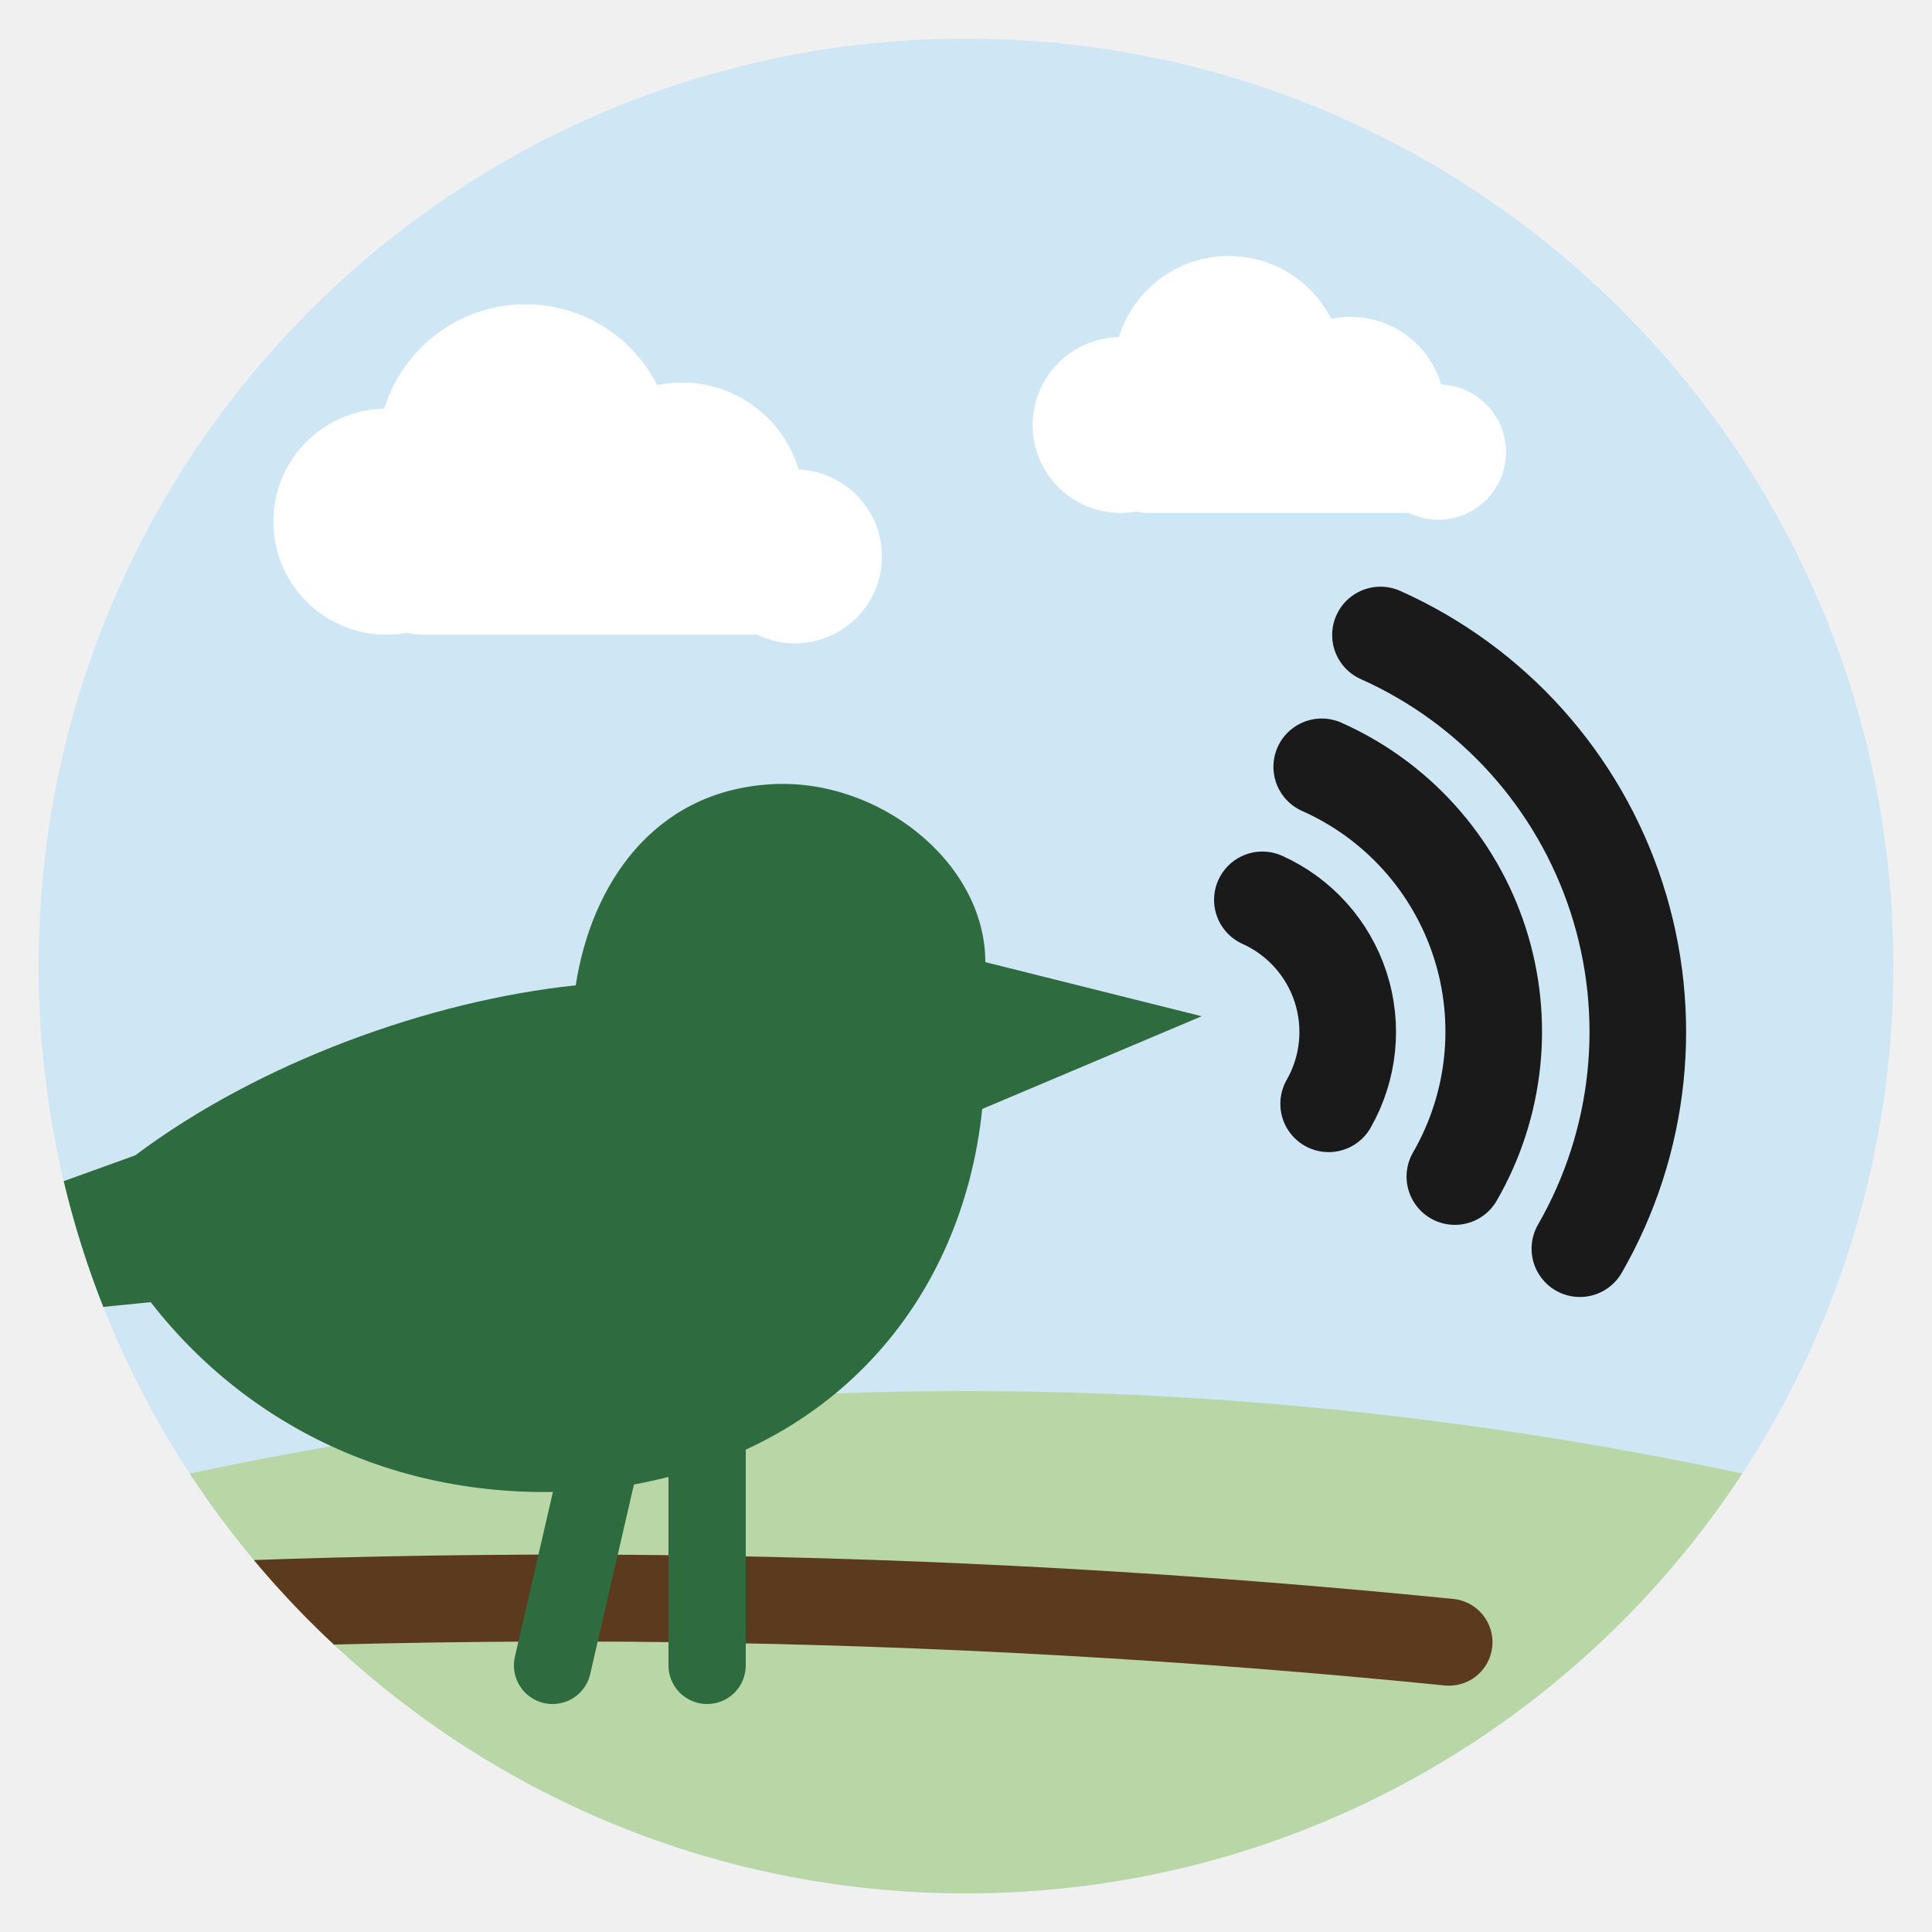
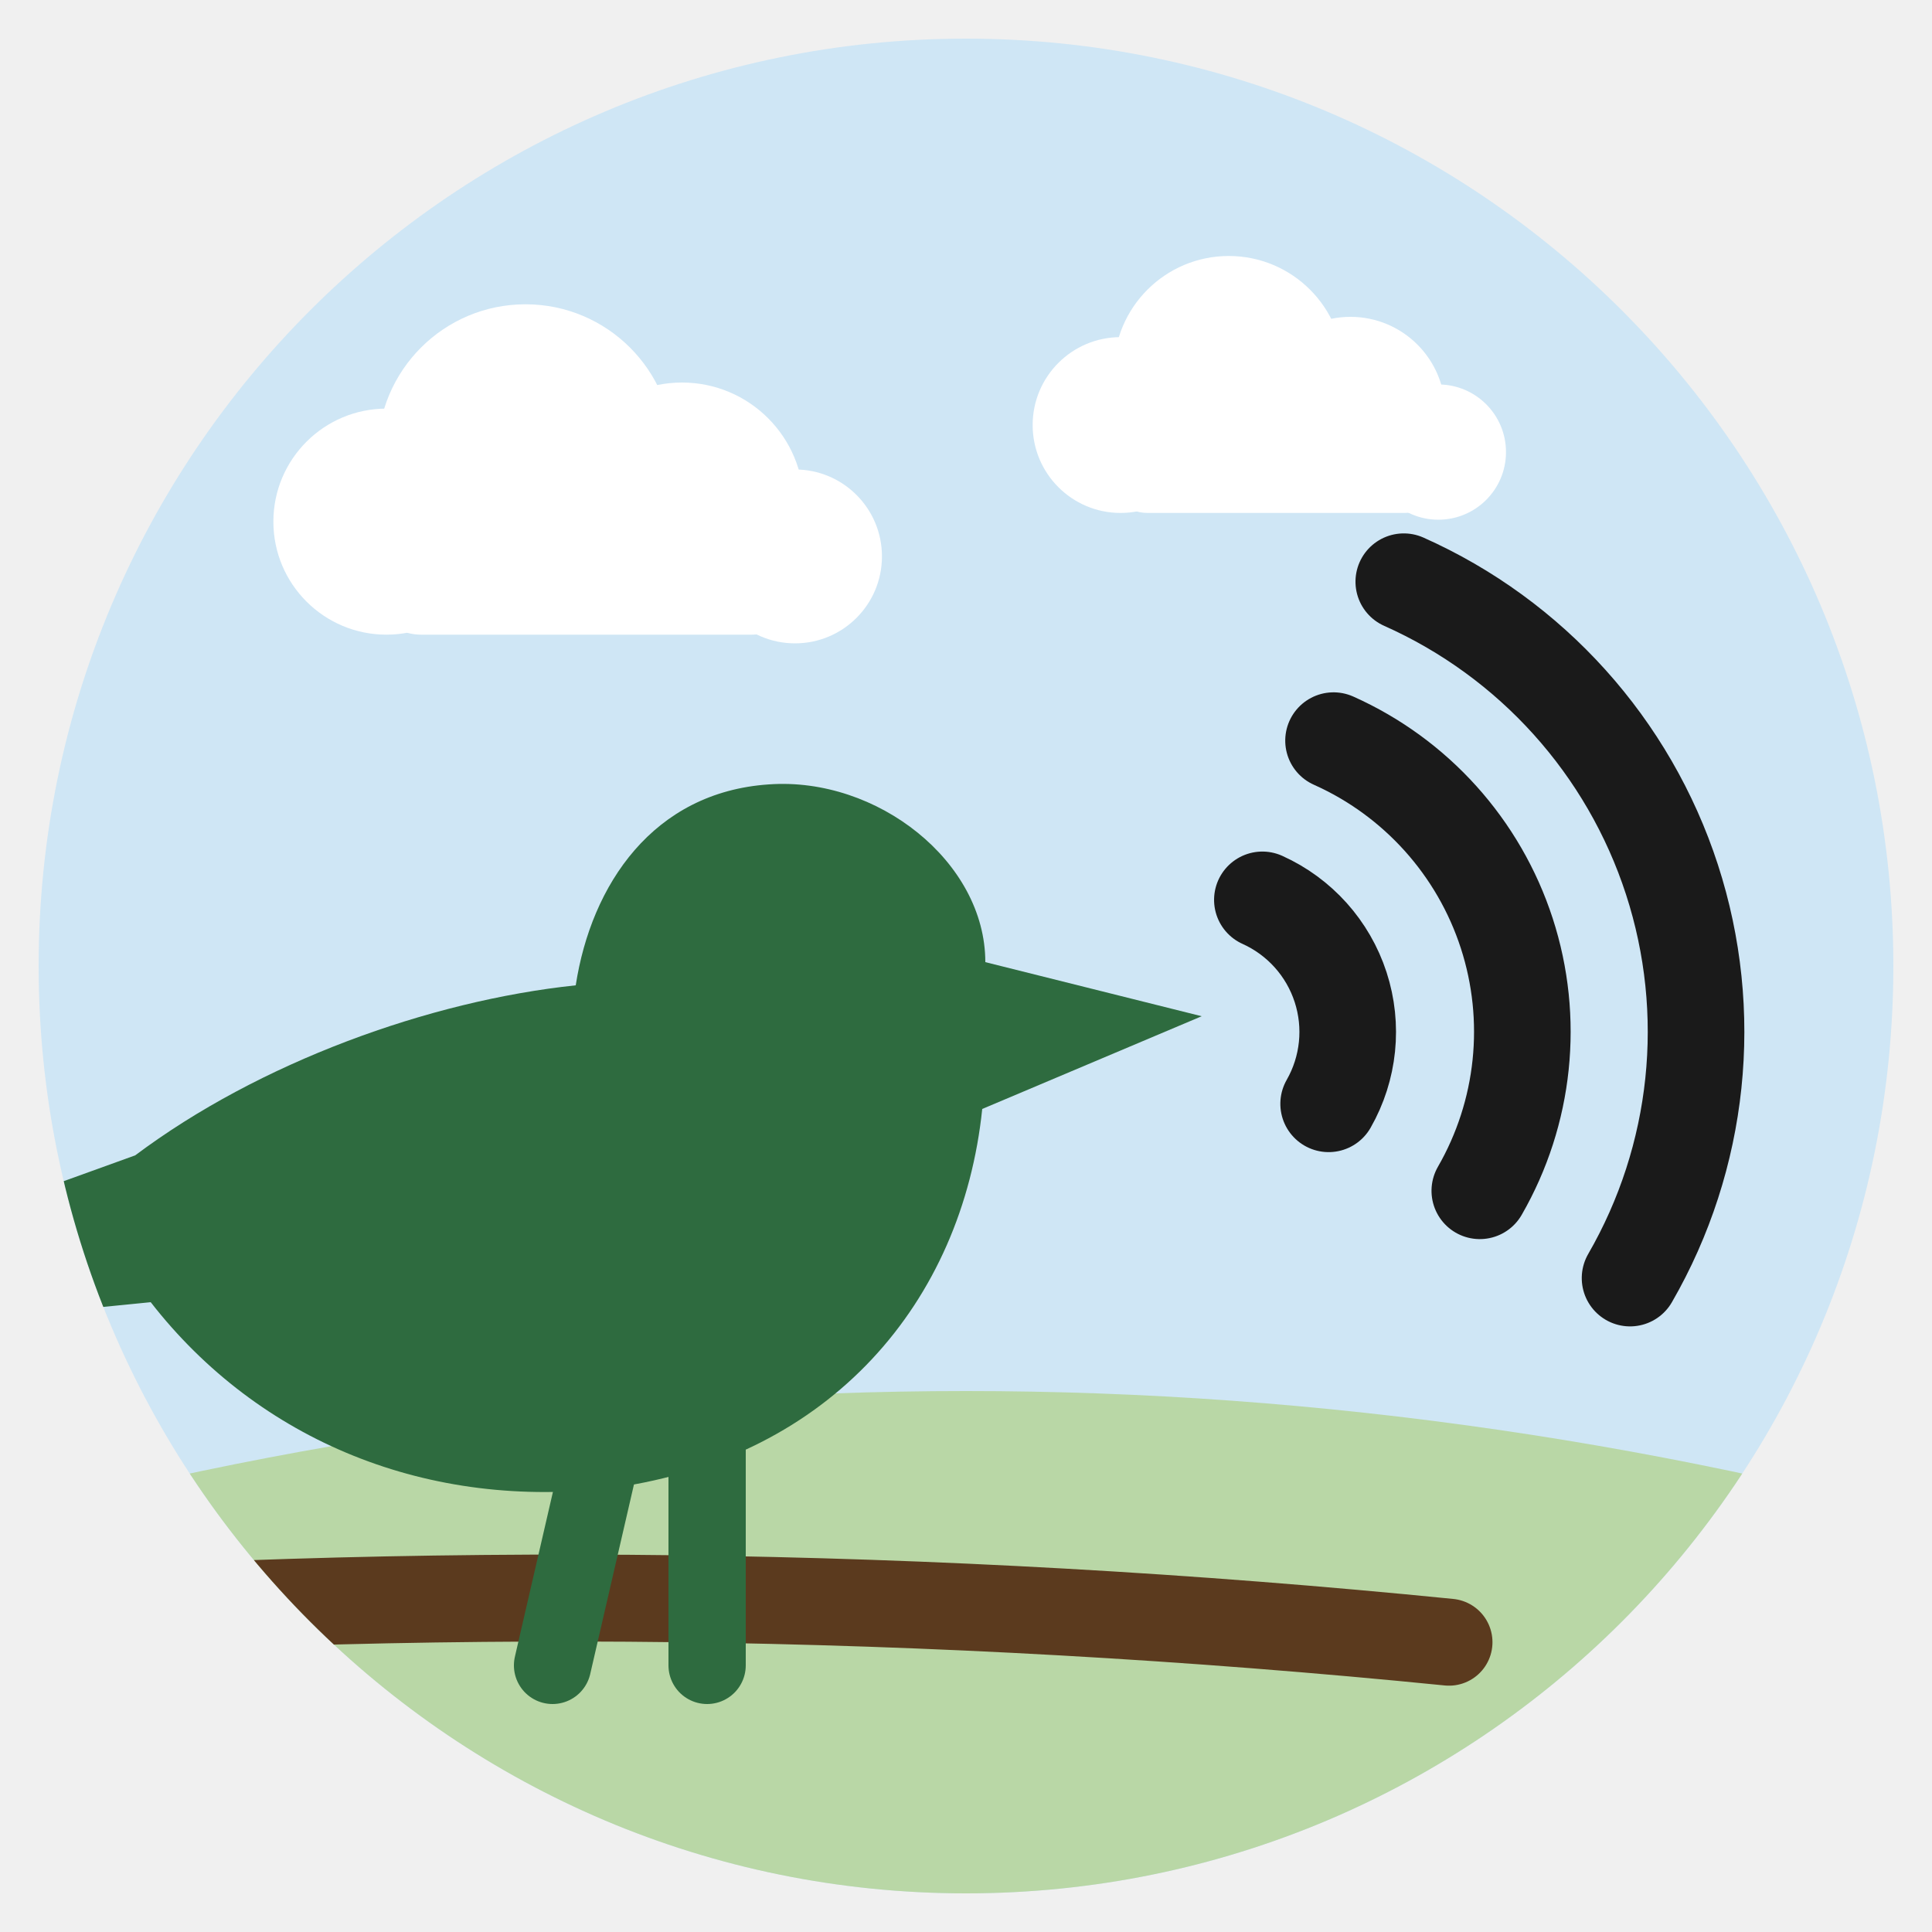
<svg xmlns="http://www.w3.org/2000/svg" viewBox="0 0 200 200">
  <defs>
    <clipPath id="c">
      <circle cx="100" cy="100" r="96" />
    </clipPath>
  </defs>
  <g clip-path="url(#c)">
    <circle cx="100" cy="100" r="96" fill="#CFE6F5" />
    <path d="M-10 160 Q100 128 210 160 L210 210 L-10 210 Z" fill="#B9D7A6" />
    <circle cx="40.0" cy="54.0" r="11.7" fill="#FFFFFF" />
    <circle cx="54.4" cy="46.8" r="15.3" fill="#FFFFFF" />
    <circle cx="70.6" cy="52.2" r="12.6" fill="#FFFFFF" />
    <circle cx="82.3" cy="57.6" r="9.0" fill="#FFFFFF" />
    <rect x="38.2" y="54.0" width="45.0" height="11.7" rx="5.4" fill="#FFFFFF" />
    <circle cx="116.0" cy="44.0" r="9.1" fill="#FFFFFF" />
    <circle cx="127.2" cy="38.4" r="11.9" fill="#FFFFFF" />
    <circle cx="139.8" cy="42.6" r="9.8" fill="#FFFFFF" />
    <circle cx="148.9" cy="46.8" r="7.0" fill="#FFFFFF" />
    <rect x="114.6" y="44.0" width="35.0" height="9.1" rx="4.2" fill="#FFFFFF" />
    <path d="M-10 168 Q70 162 150 170" stroke="#5B3A1E" stroke-width="9" fill="none" stroke-linecap="round" />
    <g transform="translate(54 118) scale(1.6) translate(-50 -45)">
      <path d="M94 37 L80 33.5 C80 27 73 21.5 66 22 C58.5 22.5 54.5 28.5 53.5 35 C44 36 33 40 25 46 L7 52.5 L11 57 L26 55.5 C33 64.5 44 69 56 67.5 C70 65.5 78.5 55.5 79.8 43 Z" fill="#2E6B3F" />
      <path d="M55 66 L52 79 M62 65 L62 79" stroke="#2E6B3F" stroke-width="5" stroke-linecap="round" fill="none" />
    </g>
    <g transform="rotate(-18 124.6 106.8)">
      <path d="M134.6 95.7 A15 15 0 0 1 134.6 117.9" stroke="#1A1A1A" stroke-width="10" fill="none" stroke-linecap="round" />
-       <path d="M144.7 84.5 A30 30 0 0 1 144.7 129.1" stroke="#1A1A1A" stroke-width="10" fill="none" stroke-linecap="round" />
-       <path d="M154.7 73.4 A45 45 0 0 1 154.7 140.2" stroke="#1A1A1A" stroke-width="10" fill="none" stroke-linecap="round" />
+       <path d="M146.7 82.3 A33 33 0 0 1 146.7 131.3" stroke="#1A1A1A" stroke-width="10" fill="none" stroke-linecap="round" />
+       <path d="M158.7 68.9 A51 51 0 0 1 158.7 144.7" stroke="#1A1A1A" stroke-width="10" fill="none" stroke-linecap="round" />
    </g>
  </g>
</svg>
